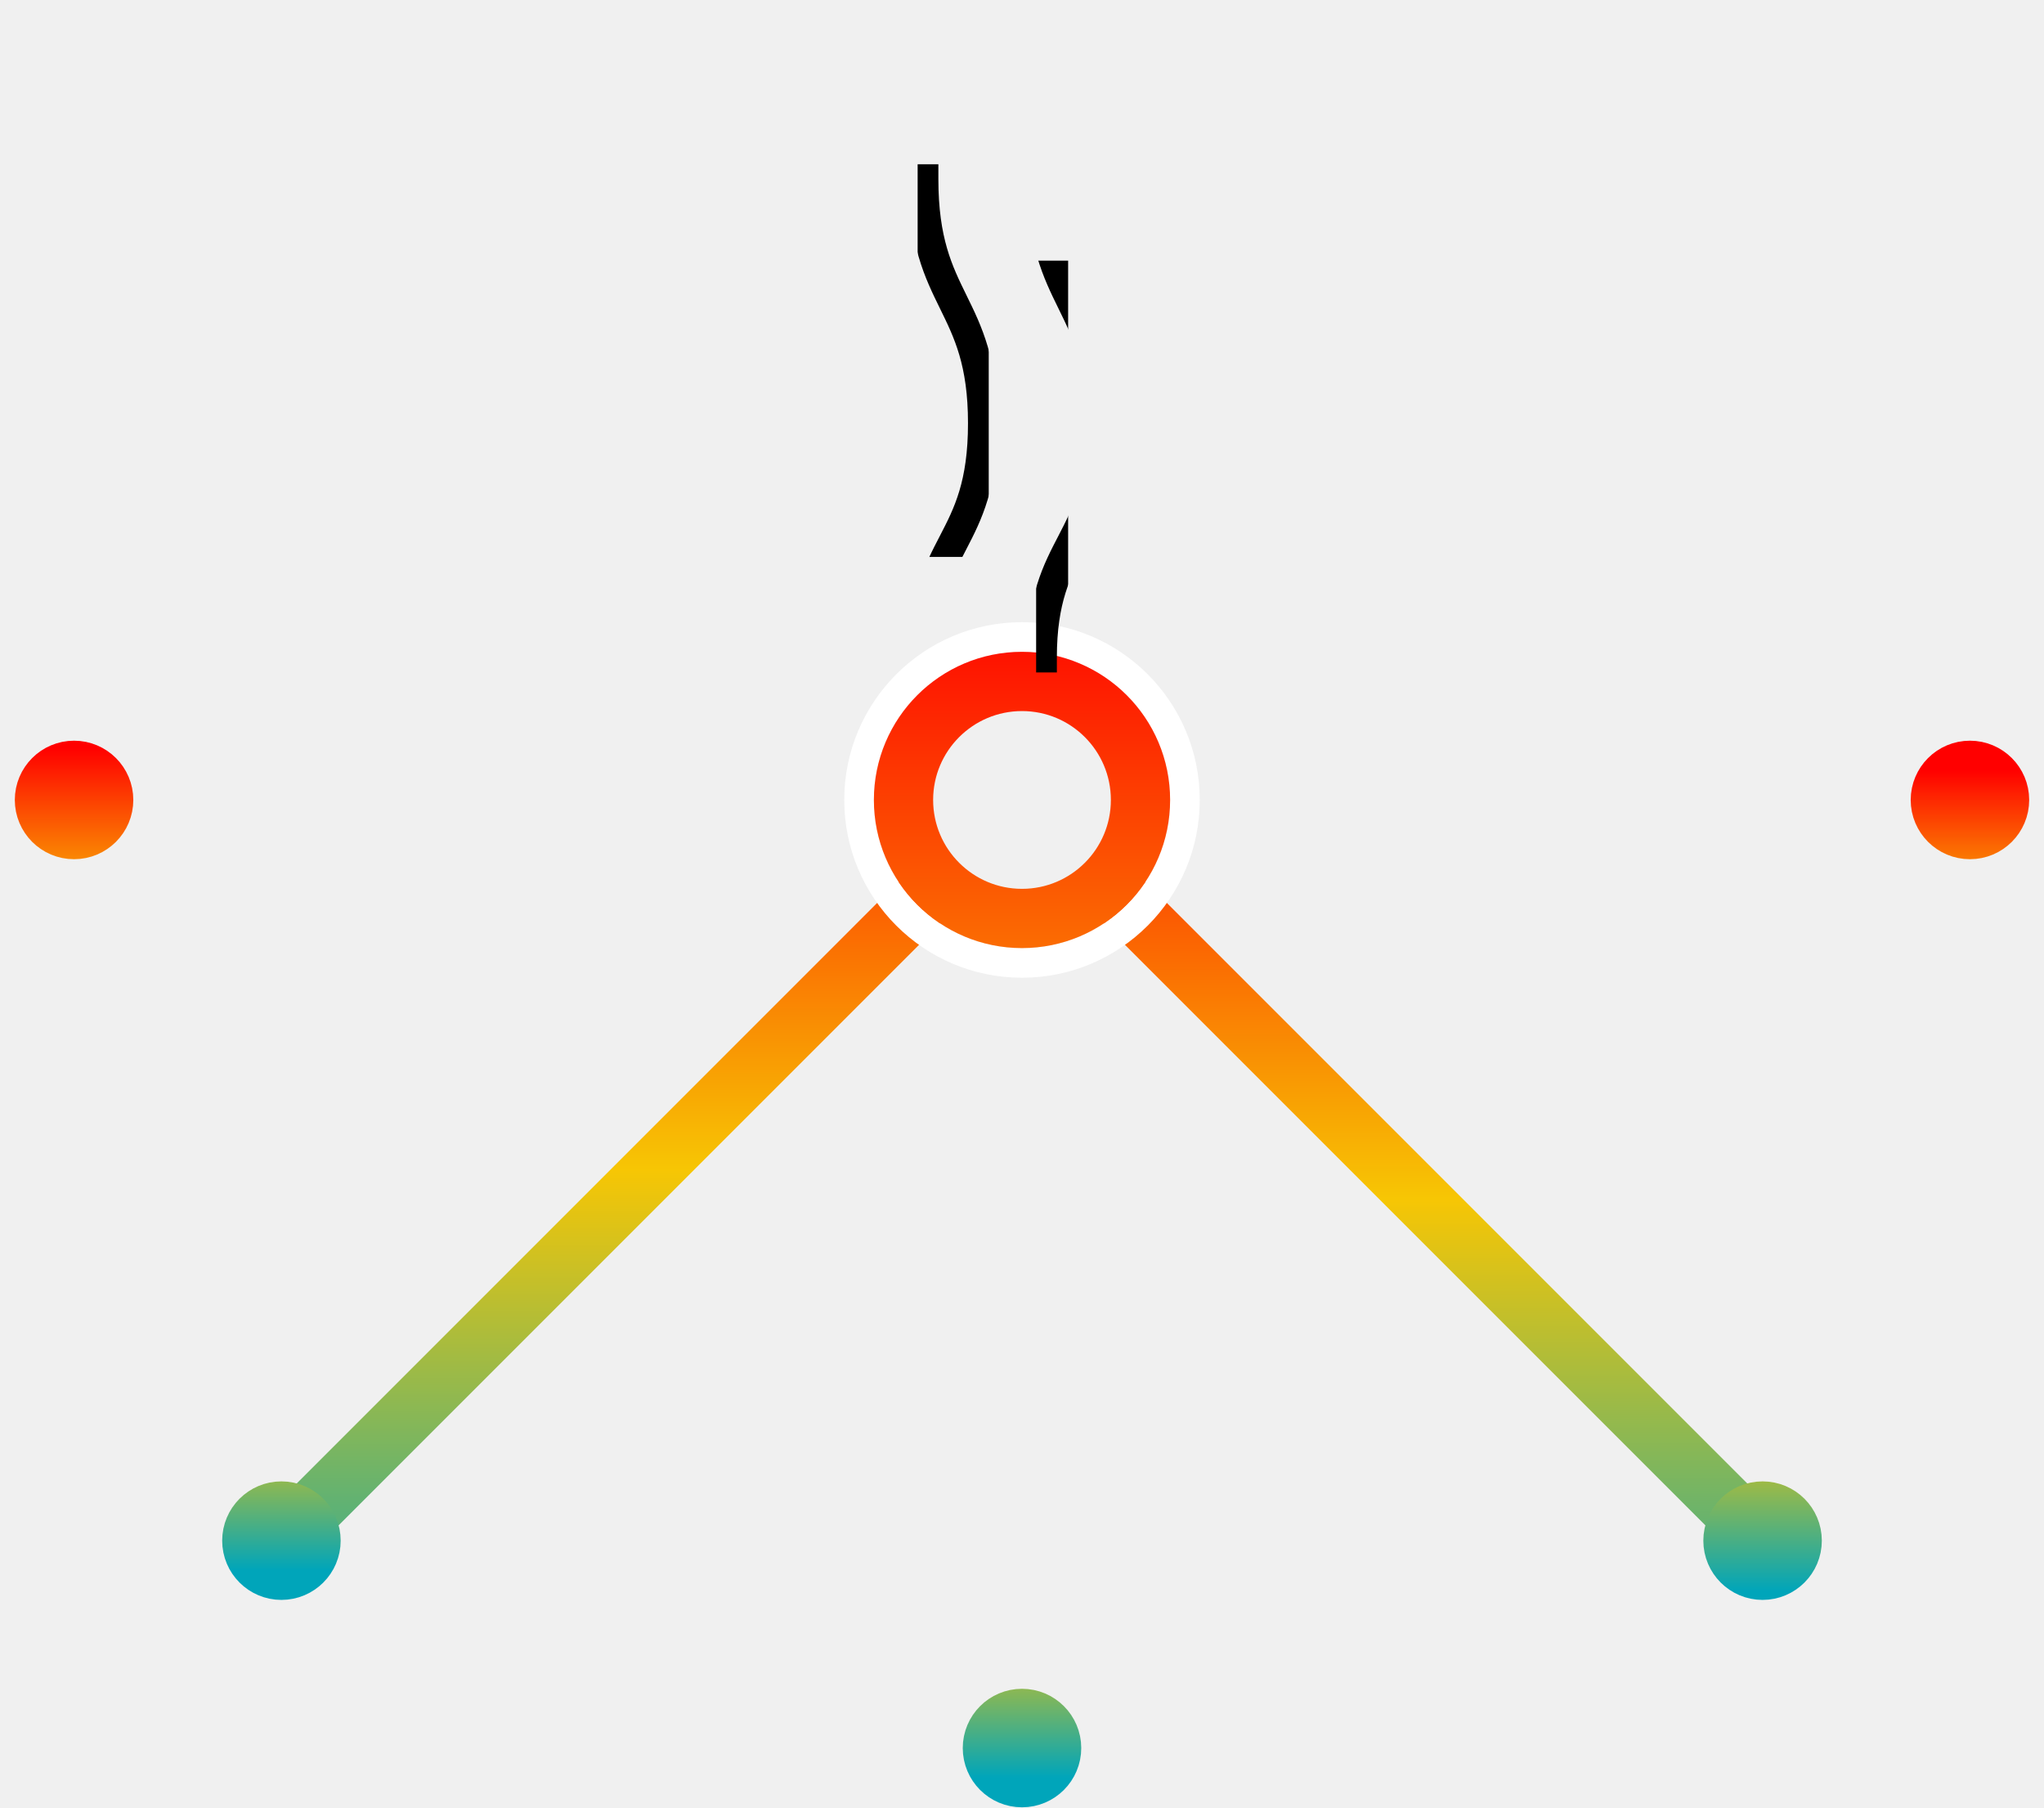
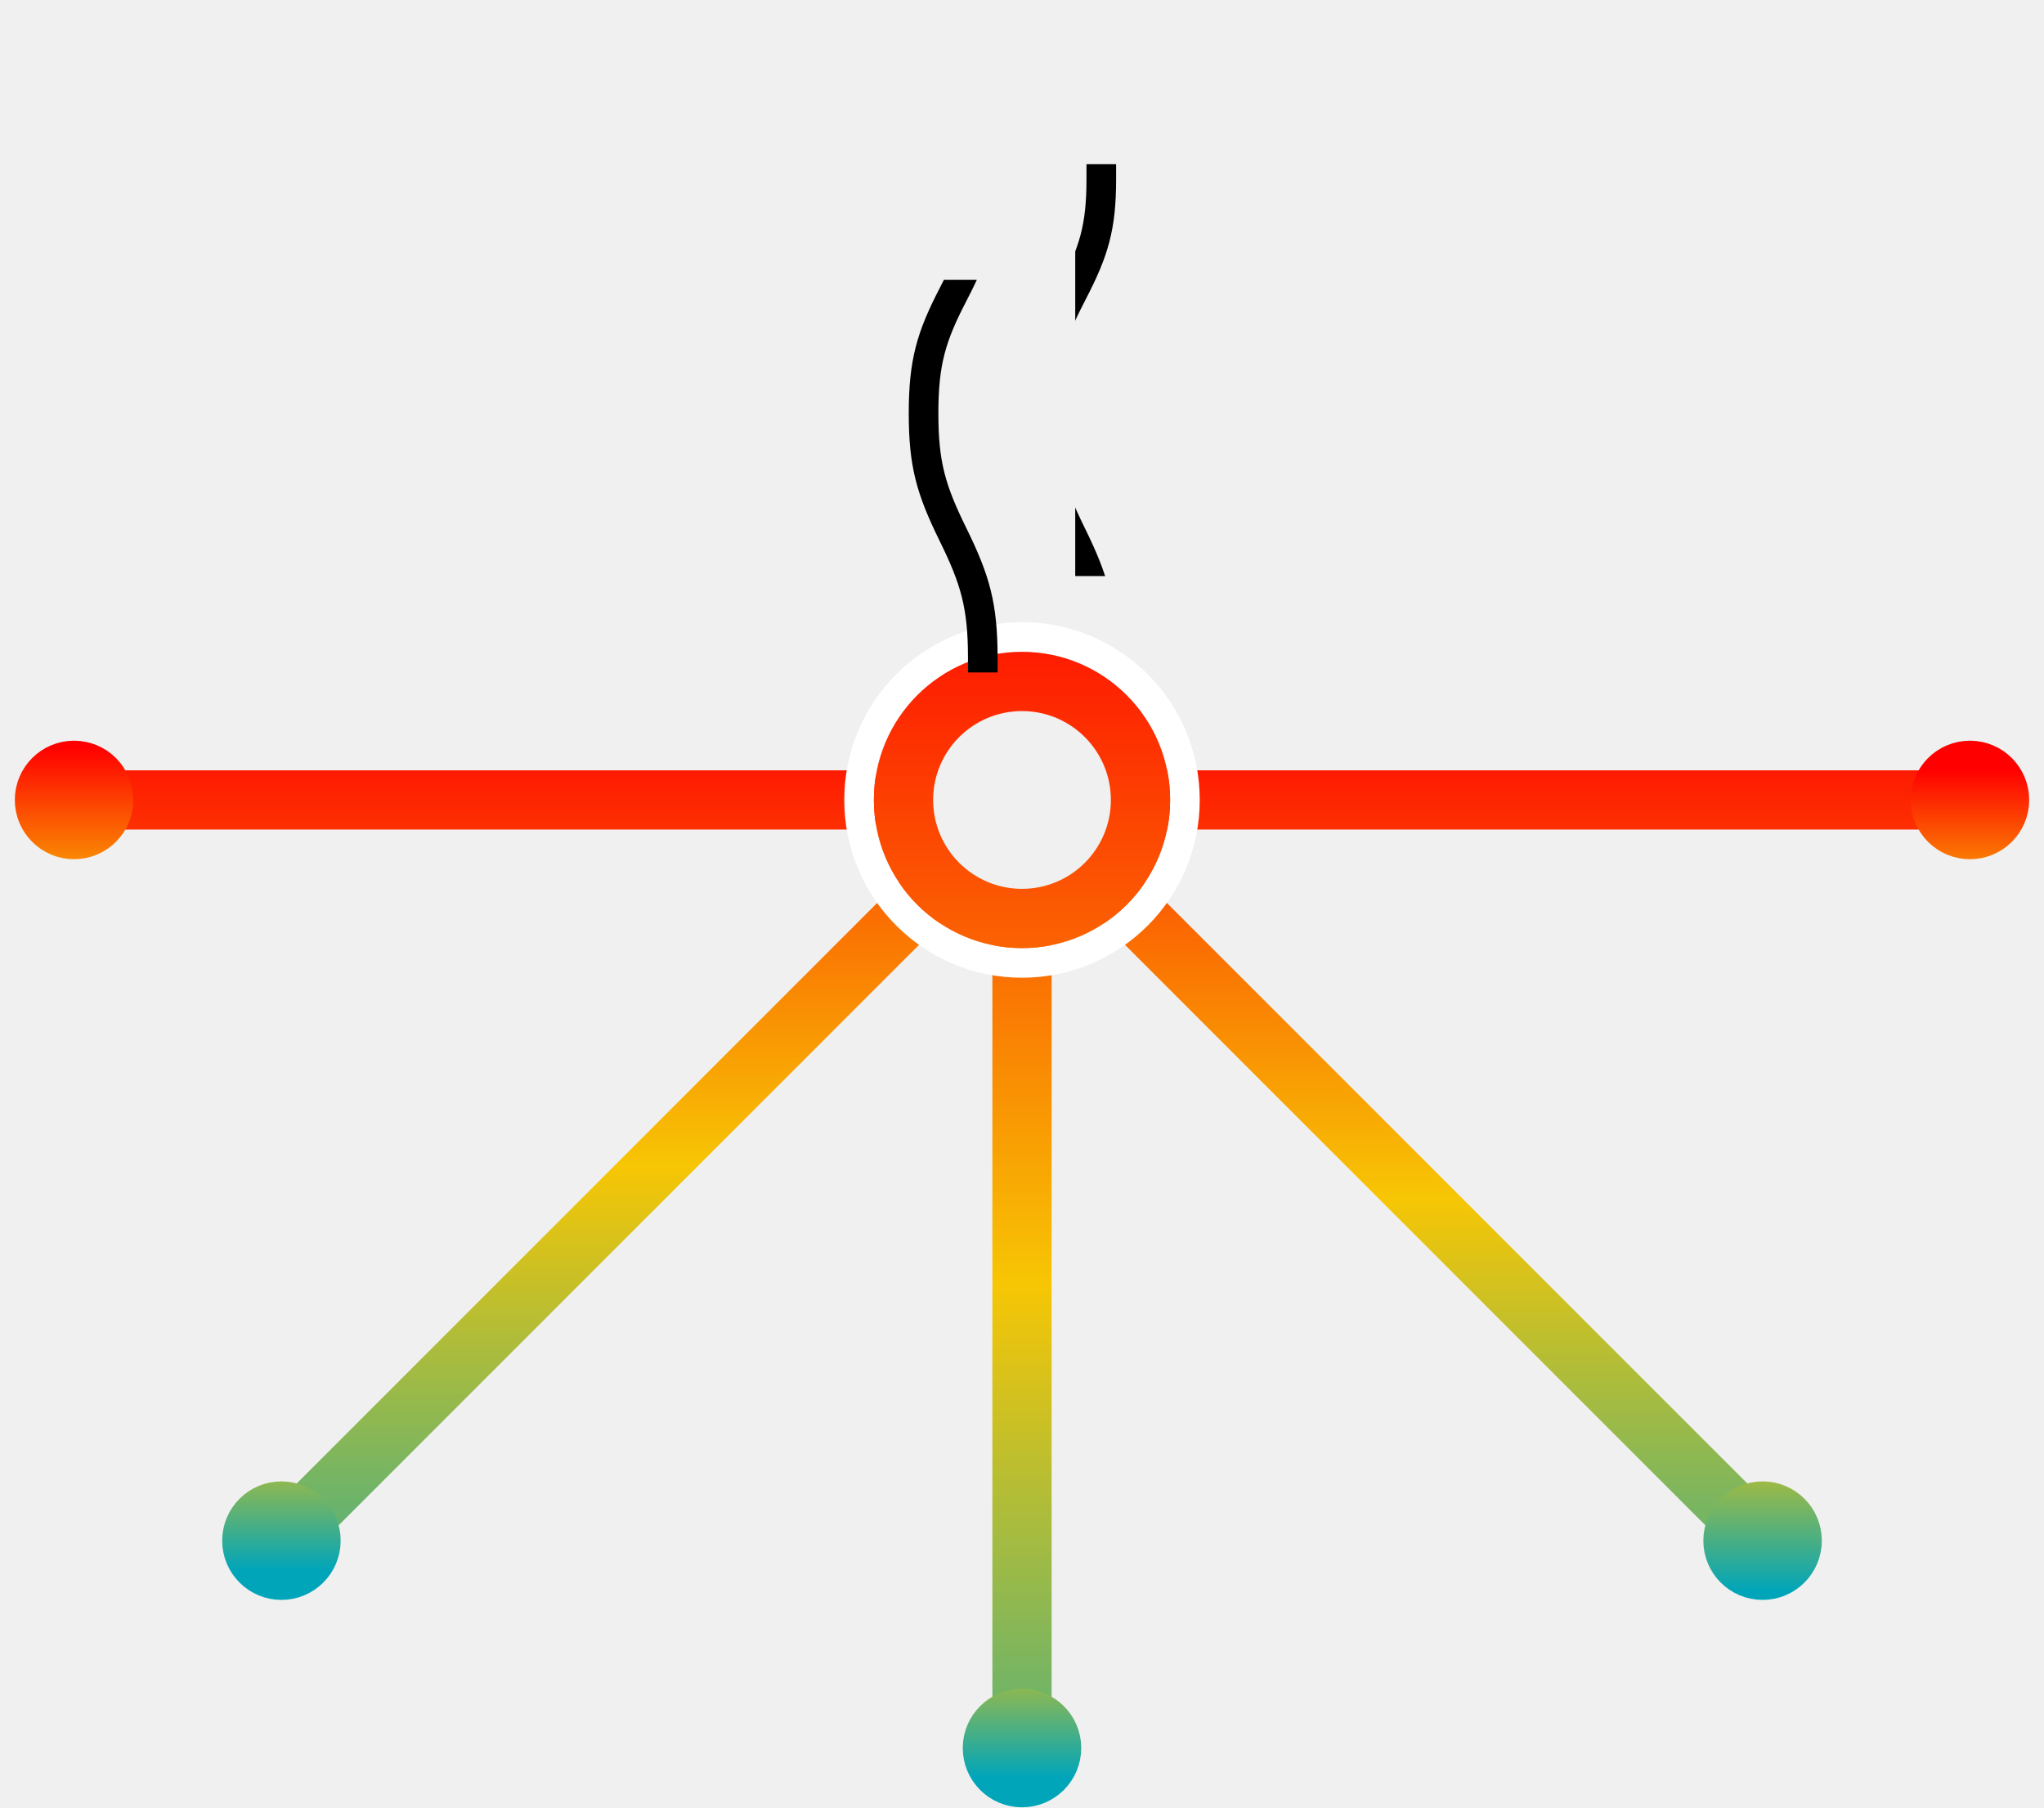
<svg xmlns="http://www.w3.org/2000/svg" xmlns:xlink="http://www.w3.org/1999/xlink" width="69" height="61" viewBox="0 0 69 61">
  <defs>
    <linearGradient id="a" x1="49.998%" x2="50%" y1="1830.756%" y2="-128.575%">
      <stop offset="0%" stop-color="#00A5BA" />
      <stop offset="51.529%" stop-color="#F7C604" />
      <stop offset="100%" stop-color="#F00" />
    </linearGradient>
    <linearGradient id="b" x1="50%" x2="50%" y1="1846.658%" y2="-128.575%">
      <stop offset="0%" stop-color="#00A5BA" />
      <stop offset="51.529%" stop-color="#F7C604" />
      <stop offset="100%" stop-color="#F00" />
    </linearGradient>
    <linearGradient id="c" x1="50%" x2="50%" y1="130.854%" y2="-40.023%">
      <stop offset="0%" stop-color="#00A5BA" />
      <stop offset="51.529%" stop-color="#F7C604" />
      <stop offset="100%" stop-color="#F00" />
    </linearGradient>
    <linearGradient id="d" x1="50%" x2="50%" y1="138.586%" y2="-41.689%">
      <stop offset="0%" stop-color="#00A5BA" />
      <stop offset="51.529%" stop-color="#F7C604" />
      <stop offset="100%" stop-color="#F00" />
    </linearGradient>
    <linearGradient id="e" x1="50%" x2="50%" y1="136.838%" y2="-36.818%">
      <stop offset="0%" stop-color="#00A5BA" />
      <stop offset="51.529%" stop-color="#F7C604" />
      <stop offset="100%" stop-color="#F00" />
    </linearGradient>
    <linearGradient id="f" x1="50%" x2="50%" y1="530.757%" y2="-38.491%">
      <stop offset="0%" stop-color="#00A5BA" />
      <stop offset="51.529%" stop-color="#F7C604" />
      <stop offset="100%" stop-color="#F00" />
    </linearGradient>
    <linearGradient id="g" x1="50%" x2="50%" y1="100%" y2="-405.06%">
      <stop offset="0%" stop-color="#00A5BA" />
      <stop offset="51.529%" stop-color="#F7C604" />
      <stop offset="100%" stop-color="#F00" />
    </linearGradient>
    <linearGradient id="h" x1="50%" x2="50%" y1="100%" y2="-412.468%">
      <stop offset="0%" stop-color="#00A5BA" />
      <stop offset="51.529%" stop-color="#F7C604" />
      <stop offset="100%" stop-color="#F00" />
    </linearGradient>
    <linearGradient id="i" x1="50%" x2="50%" y1="135.503%" y2="-427.861%">
      <stop offset="0%" stop-color="#00A5BA" />
      <stop offset="51.529%" stop-color="#F7C604" />
      <stop offset="100%" stop-color="#F00" />
    </linearGradient>
    <linearGradient id="j" x1="50%" x2="50%" y1="507.395%" y2="0%">
      <stop offset="0%" stop-color="#00A5BA" />
      <stop offset="51.529%" stop-color="#F7C604" />
      <stop offset="100%" stop-color="#F00" />
    </linearGradient>
    <path id="k" d="M0 0h14v17H0z" />
    <path id="m" d="M0 0h14v11H0z" />
  </defs>
  <g fill="none" fill-rule="evenodd">
-     <path stroke="url(#a)" stroke-linecap="round" stroke-width="2" d="M5 27h24" />
-     <path stroke="url(#b)" stroke-linecap="round" stroke-width="2" d="M39 27h25.087" />
-     <path stroke="url(#c)" stroke-linecap="round" stroke-width="2" d="M10 51.5l21-21" />
-     <path stroke="url(#d)" stroke-linecap="round" stroke-width="2" d="M34.5 31.5v26.02" />
-     <path stroke="url(#e)" stroke-linecap="round" stroke-width="2" d="M38 30.5l21.022 21.022" />
+     <path fill="url(#a)" fill-rule="nonzero" d="M3 28a1 1 0 0 1 0-2h26a1 1 0 0 1 0 2H3z" />
+     <path fill="url(#b)" fill-rule="nonzero" d="M39 28a1 1 0 0 1 0-2h27.087a1 1 0 0 1 0 2H39z" />
+     <path fill="url(#c)" fill-rule="nonzero" d="M10.707 52.207a1 1 0 1 1-1.414-1.414l21-21a1 1 0 0 1 1.414 1.414l-21 21z" />
+     <path fill="url(#d)" fill-rule="nonzero" d="M33.5 31.5a1 1 0 0 1 2 0v26.02a1 1 0 1 1-2 0V31.5z" />
+     <path fill="url(#e)" fill-rule="nonzero" d="M37.293 31.207a1 1 0 0 1 1.414-1.414L59.73 50.815a1 1 0 1 1-1.414 1.414L37.293 31.207z" />
    <rect width="2" height="2" x="1.5" y="26" stroke="url(#f)" stroke-width="2" rx="1" />
    <rect width="2" height="2" x="8.5" y="51" stroke="url(#g)" stroke-width="2" rx="1" />
    <rect width="2" height="2" x="33.5" y="58" stroke="url(#h)" stroke-width="2" rx="1" />
    <rect width="2" height="2" x="58.5" y="51" stroke="url(#i)" stroke-width="2" rx="1" />
    <rect width="2" height="2" x="65.5" y="26" stroke="url(#j)" stroke-width="2" rx="1" />
-     <g stroke-linecap="round">
-       <rect width="11" height="11" x="29" y="21.5" stroke="#FFF" rx="5.5" />
-       <rect width="8" height="8" x="30.5" y="23" stroke="url(#f)" stroke-width="2" rx="4" />
-     </g>
+     <path fill="#FFF" fill-rule="nonzero" d="M34.5 22a5 5 0 1 0 0 10 5 5 0 0 0 0-10zm0-1a6 6 0 1 1 0 12 6 6 0 0 1 0-12z" />
+     <path fill="url(#f)" fill-rule="nonzero" d="M34.5 24a3 3 0 1 0 0 6 3 3 0 0 0 0-6zm0-2a5 5 0 1 1 0 10 5 5 0 0 1 0-10z" />
    <g transform="translate(27.5)">
      <mask id="l" fill="#fff">
        <use xlink:href="#k" />
      </mask>
-       <path stroke="#000" stroke-linecap="square" d="M-3.4 13.12c3.967 0 3.768 2 7.91 2s4.045-2 8.243-2" mask="url(#l)" transform="rotate(-90 4.677 14.12)" />
-       <path stroke="#000" stroke-linecap="square" d="M-3.4-2.88c3.967 0 3.768 2 7.91 2s4.045-2 8.243-2" mask="url(#l)" transform="rotate(-90 4.677 -1.88)" />
+       <path fill="#000" fill-rule="nonzero" d="M-3.4 13.62h-.5v-1h.5c1.716 0 2.602.27 4.06 1.026l.06.03c1.365.709 2.151.944 3.79.944 1.629 0 2.414-.228 3.86-.939l.02-.01c1.585-.778 2.525-1.05 4.363-1.05h.5v1h-.5c-1.663 0-2.462.232-3.922.948l-.02.01C7.24 15.35 6.314 15.62 4.51 15.62c-1.82 0-2.755-.28-4.251-1.056l-.06-.03c-1.327-.69-2.066-.914-3.599-.914z" mask="url(#l)" transform="rotate(90 4.677 14.12)" />
+       <path fill="#000" fill-rule="nonzero" d="M-3.4-2.38h-.5v-1h.5c1.716 0 2.602.27 4.06 1.026l.06.03c1.365.709 2.151.944 3.79.944 1.629 0 2.414-.228 3.86-.939l.02-.01c1.585-.778 2.525-1.05 4.363-1.05h.5v1h-.5c-1.663 0-2.462.232-3.922.948l-.02.01C7.24-.65 6.314-.38 4.51-.38 2.69-.38 1.755-.66.259-1.436l-.06-.03c-1.327-.69-2.066-.914-3.599-.914z" mask="url(#l)" transform="rotate(90 4.677 -1.88)" />
    </g>
    <g transform="translate(27.5 3)">
      <mask id="n" fill="#fff">
        <use xlink:href="#m" />
      </mask>
-       <path stroke="#000" stroke-linecap="square" d="M.6 10.12c3.967 0 3.768 2 7.91 2s4.045-2 8.243-2" mask="url(#n)" transform="rotate(-90 8.677 11.12)" />
-       <path stroke="#000" stroke-linecap="square" d="M.6-5.88c3.967 0 3.768 2 7.91 2s4.045-2 8.243-2" mask="url(#n)" transform="rotate(-90 8.677 -4.88)" />
+       <path fill="#000" fill-rule="nonzero" d="M.6 10.62H.1v-1h.5c1.716 0 2.602.27 4.06 1.026l.06.03c1.365.709 2.151.944 3.79.944 1.629 0 2.414-.228 3.86-.939l.02-.01c1.585-.778 2.525-1.05 4.363-1.05h.5v1h-.5c-1.663 0-2.462.232-3.922.948l-.02.01c-1.572.772-2.497 1.041-4.301 1.041-1.82 0-2.755-.28-4.251-1.056l-.06-.03c-1.327-.69-2.066-.914-3.599-.914z" mask="url(#n)" transform="rotate(90 8.677 11.12)" />
+       <path fill="#000" fill-rule="nonzero" d="M.6-5.38H.1v-1h.5c1.716 0 2.602.27 4.06 1.026l.06.03c1.365.709 2.151.944 3.79.944 1.629 0 2.414-.228 3.86-.939l.02-.01c1.585-.778 2.525-1.05 4.363-1.05h.5v1h-.5c-1.663 0-2.462.232-3.922.948l-.02.01C11.24-3.65 10.314-3.38 8.51-3.38c-1.82 0-2.755-.28-4.251-1.056l-.06-.03C2.872-5.157 2.133-5.38.6-5.38z" mask="url(#n)" transform="rotate(90 8.677 -4.88)" />
    </g>
  </g>
</svg>
